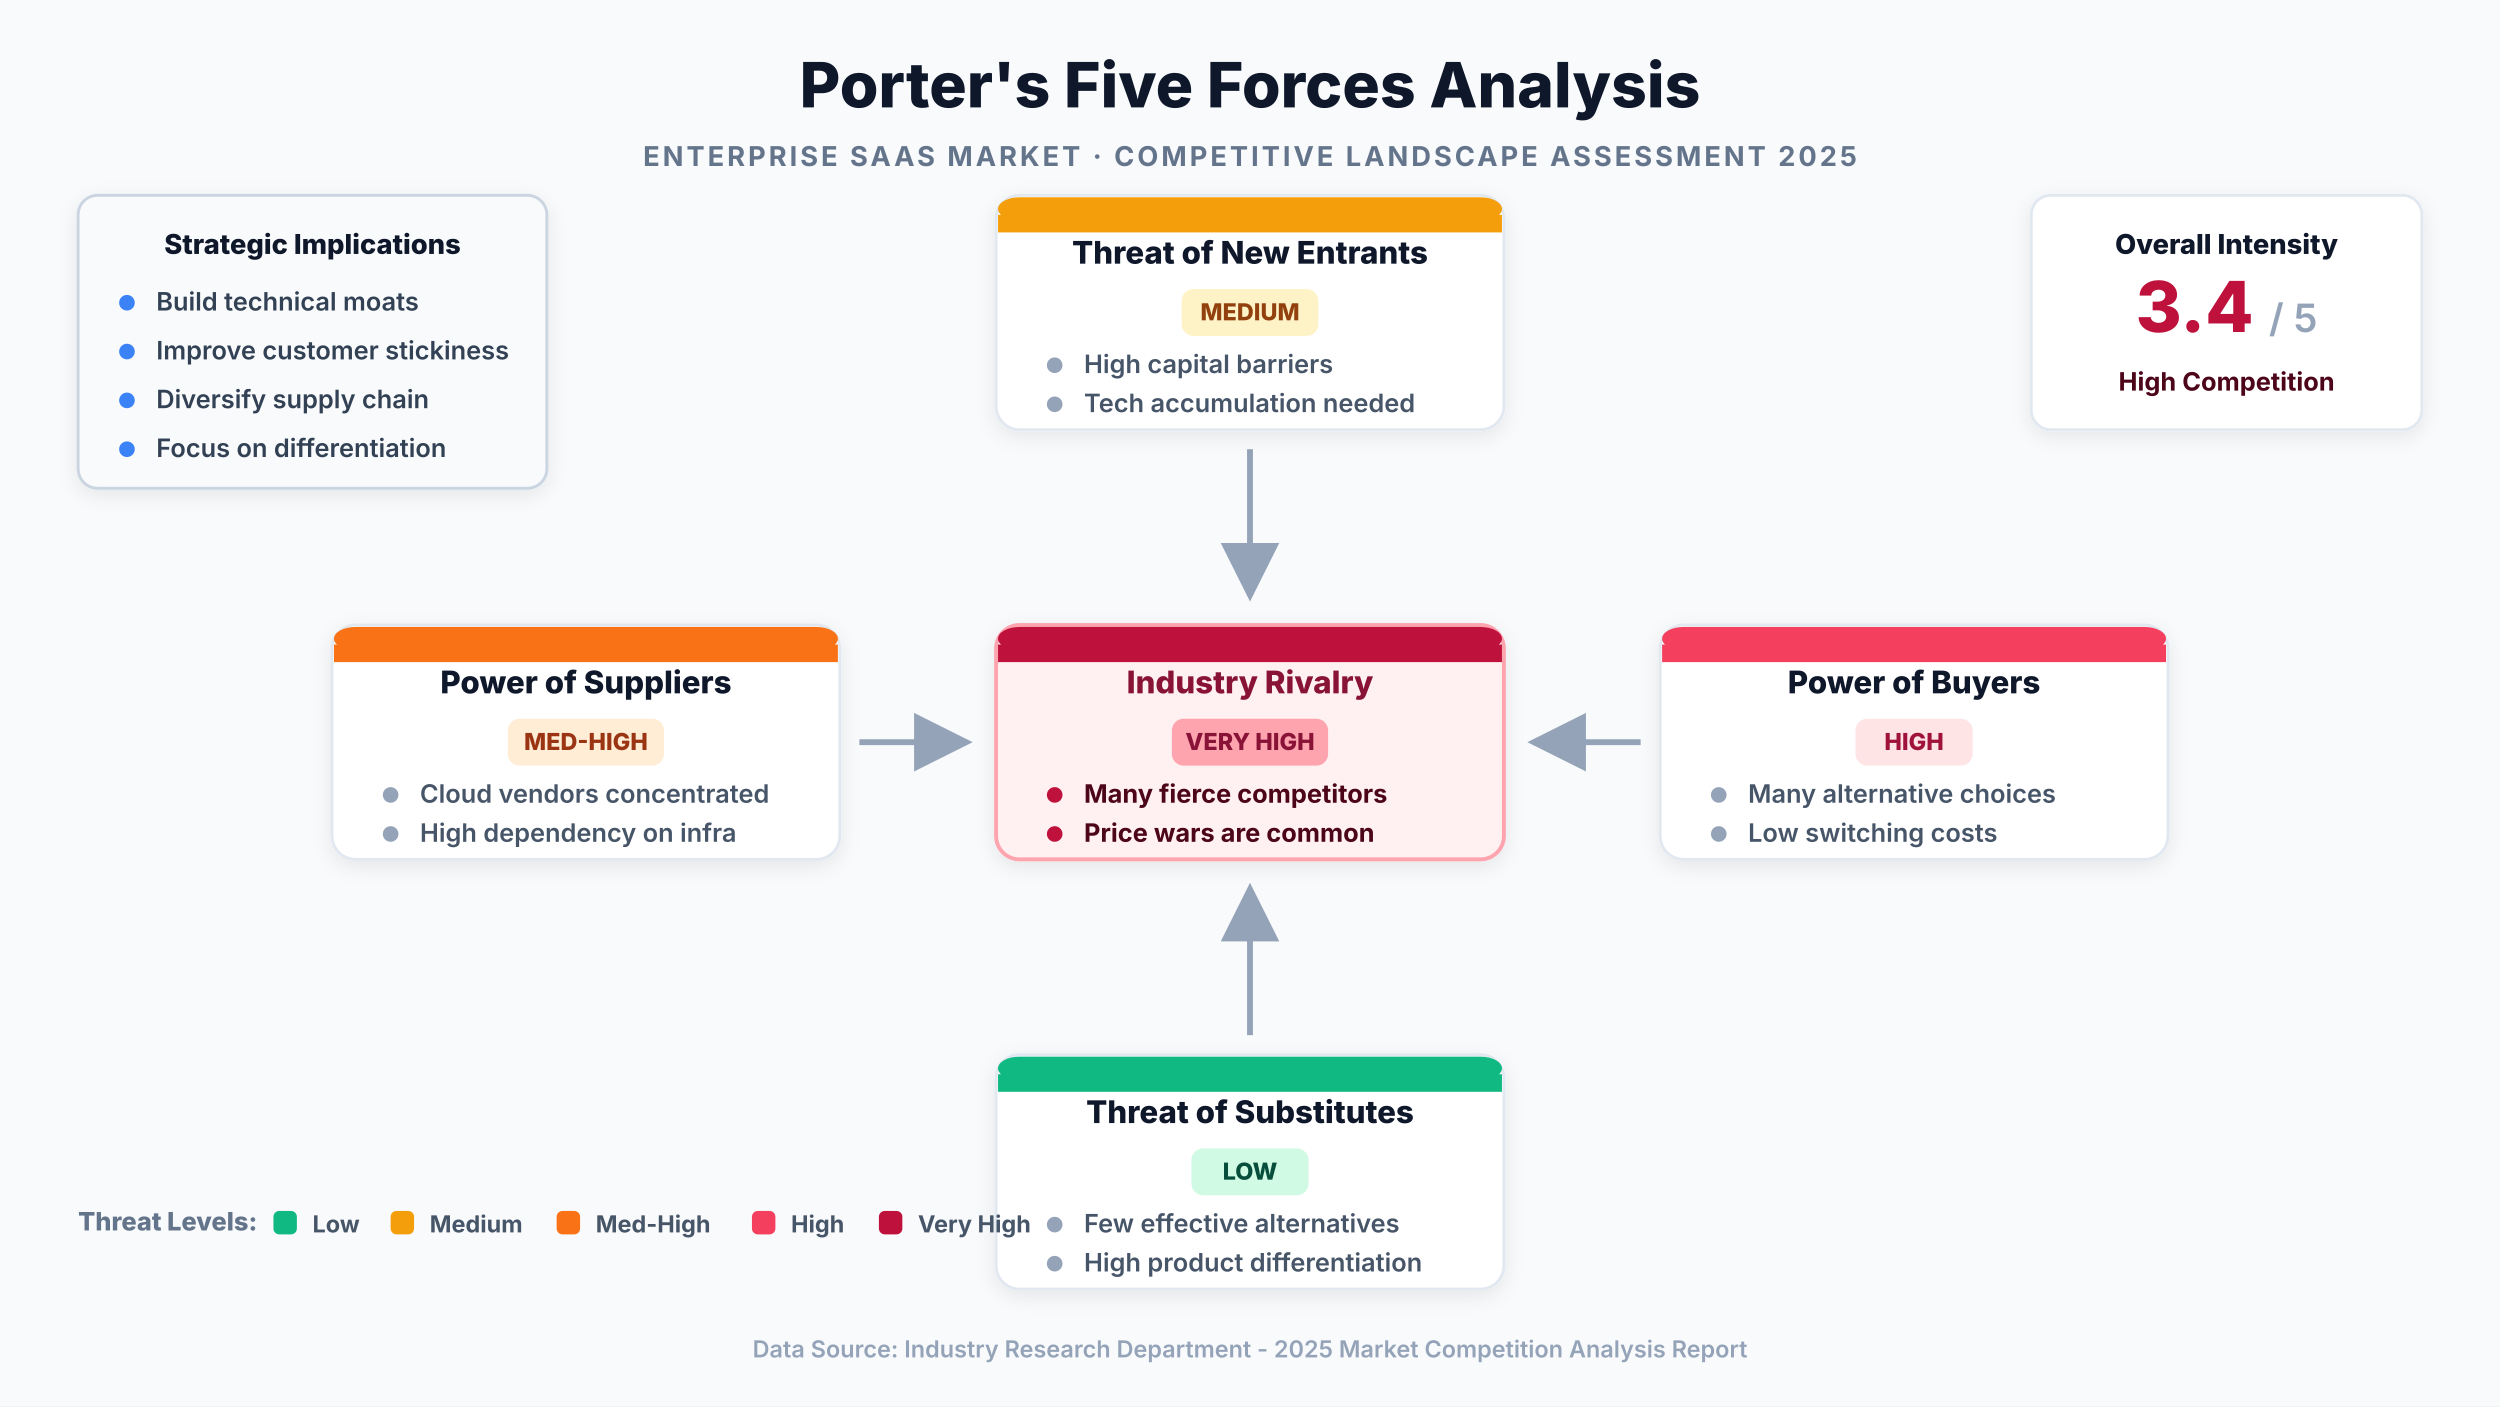
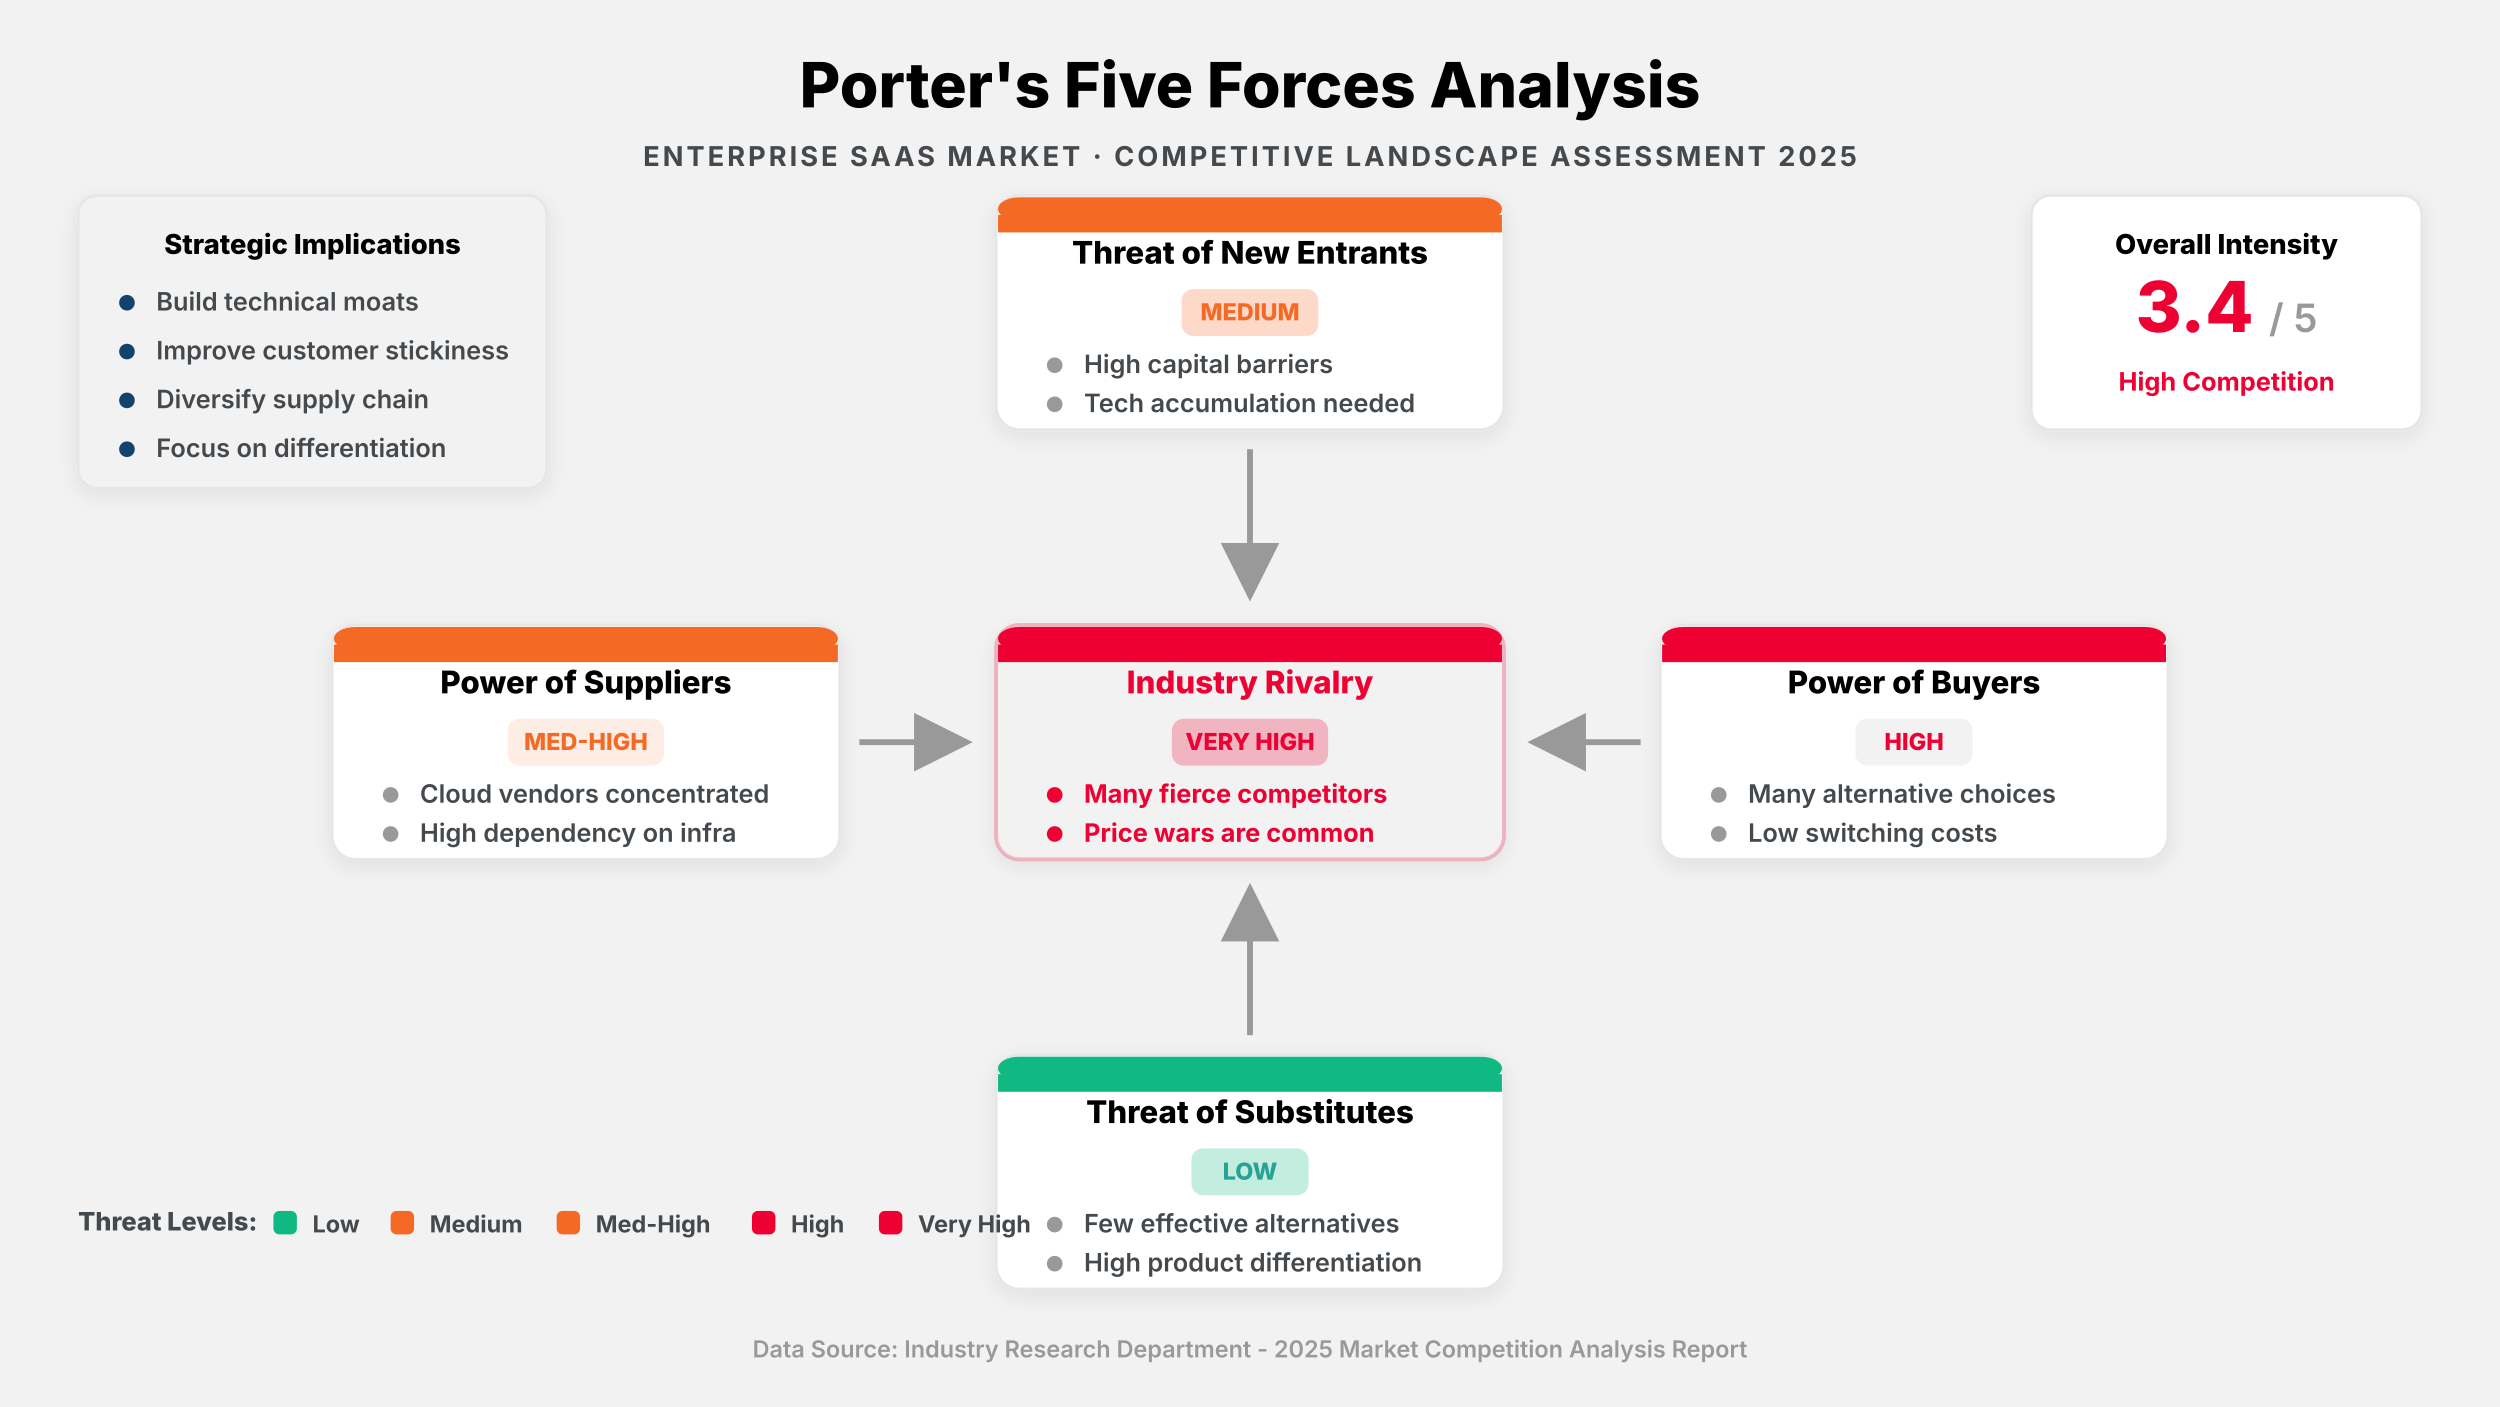
<svg xmlns="http://www.w3.org/2000/svg" viewBox="0 0 1280 720" width="1280" height="720">
  <defs>
    <filter id="cardShadow" x="-15%" y="-15%" width="130%" height="130%">
      <feGaussianBlur in="SourceAlpha" stdDeviation="5" />
      <feOffset dx="0" dy="3" result="offsetblur" />
      <feFlood flood-color="#0F172A" flood-opacity="0.08" result="shadowColor" />
      <feComposite in="shadowColor" in2="offsetblur" operator="in" result="shadow" />
      <feMerge>
        <feMergeNode in="shadow" />
        <feMergeNode in="SourceGraphic" />
      </feMerge>
    </filter>
    <marker id="arrow" markerWidth="10" markerHeight="10" refX="9" refY="5" orient="auto">
-       <path d="M 0 0 L 10 5 L 0 10 z" fill="#94A3B8" />
+       <path d="M 0 0 L 10 5 L 0 10 z" fill="#999999" />
    </marker>
  </defs>
-   <rect width="1280" height="720" fill="#F8FAFC" />
-   <text x="640" y="55" font-family="-apple-system, BlinkMacSystemFont, 'Segoe UI', sans-serif" font-size="32" font-weight="800" fill="#0F172A" text-anchor="middle">Porter's Five Forces Analysis</text>
-   <text x="640" y="85" font-family="-apple-system, BlinkMacSystemFont, 'Segoe UI', sans-serif" font-size="14" font-weight="700" fill="#64748B" letter-spacing="1.5" text-anchor="middle">ENTERPRISE SAAS MARKET · COMPETITIVE LANDSCAPE ASSESSMENT 2025</text>
-   <g stroke="#94A3B8" stroke-width="3">
+   <rect width="1280" height="720" fill="#F2F2F2" />
+   <text x="640" y="55" font-family="-apple-system, BlinkMacSystemFont, 'Segoe UI', sans-serif" font-size="32" font-weight="800" fill="#000000" text-anchor="middle">Porter's Five Forces Analysis</text>
+   <text x="640" y="85" font-family="-apple-system, BlinkMacSystemFont, 'Segoe UI', sans-serif" font-size="14" font-weight="700" fill="#44494D" letter-spacing="1.5" text-anchor="middle">ENTERPRISE SAAS MARKET · COMPETITIVE LANDSCAPE ASSESSMENT 2025</text>
+   <g stroke="#999999" stroke-width="3">
    <line x1="640" y1="230" x2="640" y2="305" marker-end="url(#arrow)" />
    <line x1="640" y1="530" x2="640" y2="455" marker-end="url(#arrow)" />
    <line x1="440" y1="380" x2="495" y2="380" marker-end="url(#arrow)" />
    <line x1="840" y1="380" x2="785" y2="380" marker-end="url(#arrow)" />
  </g>
  <g transform="translate(640, 380)">
-     <rect x="-130" y="-60" width="260" height="120" rx="12" fill="#FFF1F2" stroke="#FDA4AF" stroke-width="2" filter="url(#cardShadow)" />
+     <rect x="-130" y="-60" width="260" height="120" rx="12" fill="#F2F2F2" stroke="#EE0033" stroke-width="2" filter="url(#cardShadow)" stroke-opacity="0.25" />
    <g>
-       <rect x="-129" y="-59" width="258" height="12" rx="11" fill="#BE123C" />
-       <rect x="-129" y="-50" width="258" height="9" fill="#BE123C" />
+       <rect x="-129" y="-59" width="258" height="12" rx="11" fill="#EE0033" />
+       <rect x="-129" y="-50" width="258" height="9" fill="#EE0033" />
    </g>
-     <text x="0" y="-25" font-family="-apple-system, BlinkMacSystemFont, 'Segoe UI', sans-serif" font-size="16" font-weight="800" fill="#881337" text-anchor="middle">Industry Rivalry</text>
-     <rect x="-40" y="-12" width="80" height="24" rx="6" fill="#FDA4AF" />
-     <text x="0" y="4" font-family="-apple-system, BlinkMacSystemFont, 'Segoe UI', sans-serif" font-size="12" font-weight="800" fill="#881337" text-anchor="middle">VERY HIGH</text>
-     <circle cx="-100" cy="27" r="4" fill="#BE123C" />
-     <text x="-85" y="31" font-family="-apple-system, BlinkMacSystemFont, 'Segoe UI', sans-serif" font-size="13" font-weight="700" fill="#4C0519">Many fierce competitors</text>
-     <circle cx="-100" cy="47" r="4" fill="#BE123C" />
-     <text x="-85" y="51" font-family="-apple-system, BlinkMacSystemFont, 'Segoe UI', sans-serif" font-size="13" font-weight="700" fill="#4C0519">Price wars are common</text>
+     <text x="0" y="-25" font-family="-apple-system, BlinkMacSystemFont, 'Segoe UI', sans-serif" font-size="16" font-weight="800" fill="#EE0033" text-anchor="middle">Industry Rivalry</text>
+     <rect x="-40" y="-12" width="80" height="24" rx="6" fill="#EE0033" fill-opacity="0.25" />
+     <text x="0" y="4" font-family="-apple-system, BlinkMacSystemFont, 'Segoe UI', sans-serif" font-size="12" font-weight="800" fill="#EE0033" text-anchor="middle">VERY HIGH</text>
+     <circle cx="-100" cy="27" r="4" fill="#EE0033" />
+     <text x="-85" y="31" font-family="-apple-system, BlinkMacSystemFont, 'Segoe UI', sans-serif" font-size="13" font-weight="700" fill="#EE0033">Many fierce competitors</text>
+     <circle cx="-100" cy="47" r="4" fill="#EE0033" />
+     <text x="-85" y="51" font-family="-apple-system, BlinkMacSystemFont, 'Segoe UI', sans-serif" font-size="13" font-weight="700" fill="#EE0033">Price wars are common</text>
  </g>
  <g transform="translate(640, 160)">
-     <rect x="-130" y="-60" width="260" height="120" rx="12" fill="#FFFFFF" stroke="#E2E8F0" stroke-width="1.5" filter="url(#cardShadow)" />
+     <rect x="-130" y="-60" width="260" height="120" rx="12" fill="#FFFFFF" stroke="#E6E6E6" stroke-width="1.5" filter="url(#cardShadow)" />
    <g>
-       <rect x="-129" y="-59" width="258" height="12" rx="11" fill="#F59E0B" />
-       <rect x="-129" y="-50" width="258" height="9" fill="#F59E0B" />
+       <rect x="-129" y="-59" width="258" height="12" rx="11" fill="#F46A25" />
+       <rect x="-129" y="-50" width="258" height="9" fill="#F46A25" />
    </g>
-     <text x="0" y="-25" font-family="-apple-system, BlinkMacSystemFont, 'Segoe UI', sans-serif" font-size="16" font-weight="800" fill="#0F172A" text-anchor="middle">Threat of New Entrants</text>
-     <rect x="-35" y="-12" width="70" height="24" rx="6" fill="#FEF3C7" />
-     <text x="0" y="4" font-family="-apple-system, BlinkMacSystemFont, 'Segoe UI', sans-serif" font-size="12" font-weight="800" fill="#92400E" text-anchor="middle">MEDIUM</text>
-     <circle cx="-100" cy="27" r="4" fill="#94A3B8" />
-     <text x="-85" y="31" font-family="-apple-system, BlinkMacSystemFont, 'Segoe UI', sans-serif" font-size="13" font-weight="600" fill="#475569">High capital barriers</text>
-     <circle cx="-100" cy="47" r="4" fill="#94A3B8" />
-     <text x="-85" y="51" font-family="-apple-system, BlinkMacSystemFont, 'Segoe UI', sans-serif" font-size="13" font-weight="600" fill="#475569">Tech accumulation needed</text>
+     <text x="0" y="-25" font-family="-apple-system, BlinkMacSystemFont, 'Segoe UI', sans-serif" font-size="16" font-weight="800" fill="#000000" text-anchor="middle">Threat of New Entrants</text>
+     <rect x="-35" y="-12" width="70" height="24" rx="6" fill="#F46A25" fill-opacity="0.25" />
+     <text x="0" y="4" font-family="-apple-system, BlinkMacSystemFont, 'Segoe UI', sans-serif" font-size="12" font-weight="800" fill="#F46A25" text-anchor="middle">MEDIUM</text>
+     <circle cx="-100" cy="27" r="4" fill="#999999" />
+     <text x="-85" y="31" font-family="-apple-system, BlinkMacSystemFont, 'Segoe UI', sans-serif" font-size="13" font-weight="600" fill="#44494D">High capital barriers</text>
+     <circle cx="-100" cy="47" r="4" fill="#999999" />
+     <text x="-85" y="51" font-family="-apple-system, BlinkMacSystemFont, 'Segoe UI', sans-serif" font-size="13" font-weight="600" fill="#44494D">Tech accumulation needed</text>
  </g>
-   <g transform="translate(640, 600)">
-     <rect x="-130" y="-60" width="260" height="120" rx="12" fill="#FFFFFF" stroke="#E2E8F0" stroke-width="1.5" filter="url(#cardShadow)" />
+   <g transform="translate(640, 600)" data-viettel-blue-scope="chart">
+     <rect x="-130" y="-60" width="260" height="120" rx="12" fill="#FFFFFF" stroke="#E6E6E6" stroke-width="1.5" filter="url(#cardShadow)" />
    <g>
      <rect x="-129" y="-59" width="258" height="12" rx="11" fill="#10B981" />
      <rect x="-129" y="-50" width="258" height="9" fill="#10B981" />
    </g>
-     <text x="0" y="-25" font-family="-apple-system, BlinkMacSystemFont, 'Segoe UI', sans-serif" font-size="16" font-weight="800" fill="#0F172A" text-anchor="middle">Threat of Substitutes</text>
-     <rect x="-30" y="-12" width="60" height="24" rx="6" fill="#D1FAE5" />
-     <text x="0" y="4" font-family="-apple-system, BlinkMacSystemFont, 'Segoe UI', sans-serif" font-size="12" font-weight="800" fill="#064E3B" text-anchor="middle">LOW</text>
-     <circle cx="-100" cy="27" r="4" fill="#94A3B8" />
-     <text x="-85" y="31" font-family="-apple-system, BlinkMacSystemFont, 'Segoe UI', sans-serif" font-size="13" font-weight="600" fill="#475569">Few effective alternatives</text>
-     <circle cx="-100" cy="47" r="4" fill="#94A3B8" />
-     <text x="-85" y="51" font-family="-apple-system, BlinkMacSystemFont, 'Segoe UI', sans-serif" font-size="13" font-weight="600" fill="#475569">High product differentiation</text>
+     <text x="0" y="-25" font-family="-apple-system, BlinkMacSystemFont, 'Segoe UI', sans-serif" font-size="16" font-weight="800" fill="#000000" text-anchor="middle">Threat of Substitutes</text>
+     <rect x="-30" y="-12" width="60" height="24" rx="6" fill="#10B981" fill-opacity="0.25" />
+     <text x="0" y="4" font-family="-apple-system, BlinkMacSystemFont, 'Segoe UI', sans-serif" font-size="12" font-weight="800" fill="#28A197" text-anchor="middle">LOW</text>
+     <circle cx="-100" cy="27" r="4" fill="#999999" />
+     <text x="-85" y="31" font-family="-apple-system, BlinkMacSystemFont, 'Segoe UI', sans-serif" font-size="13" font-weight="600" fill="#44494D">Few effective alternatives</text>
+     <circle cx="-100" cy="47" r="4" fill="#999999" />
+     <text x="-85" y="51" font-family="-apple-system, BlinkMacSystemFont, 'Segoe UI', sans-serif" font-size="13" font-weight="600" fill="#44494D">High product differentiation</text>
  </g>
  <g transform="translate(300, 380)">
-     <rect x="-130" y="-60" width="260" height="120" rx="12" fill="#FFFFFF" stroke="#E2E8F0" stroke-width="1.5" filter="url(#cardShadow)" />
+     <rect x="-130" y="-60" width="260" height="120" rx="12" fill="#FFFFFF" stroke="#E6E6E6" stroke-width="1.5" filter="url(#cardShadow)" />
    <g>
-       <rect x="-129" y="-59" width="258" height="12" rx="11" fill="#F97316" />
-       <rect x="-129" y="-50" width="258" height="9" fill="#F97316" />
+       <rect x="-129" y="-59" width="258" height="12" rx="11" fill="#F46A25" />
+       <rect x="-129" y="-50" width="258" height="9" fill="#F46A25" />
    </g>
-     <text x="0" y="-25" font-family="-apple-system, BlinkMacSystemFont, 'Segoe UI', sans-serif" font-size="16" font-weight="800" fill="#0F172A" text-anchor="middle">Power of Suppliers</text>
-     <rect x="-40" y="-12" width="80" height="24" rx="6" fill="#FFEDD5" />
-     <text x="0" y="4" font-family="-apple-system, BlinkMacSystemFont, 'Segoe UI', sans-serif" font-size="12" font-weight="800" fill="#9A3412" text-anchor="middle">MED-HIGH</text>
-     <circle cx="-100" cy="27" r="4" fill="#94A3B8" />
-     <text x="-85" y="31" font-family="-apple-system, BlinkMacSystemFont, 'Segoe UI', sans-serif" font-size="13" font-weight="600" fill="#475569">Cloud vendors concentrated</text>
-     <circle cx="-100" cy="47" r="4" fill="#94A3B8" />
-     <text x="-85" y="51" font-family="-apple-system, BlinkMacSystemFont, 'Segoe UI', sans-serif" font-size="13" font-weight="600" fill="#475569">High dependency on infra</text>
+     <text x="0" y="-25" font-family="-apple-system, BlinkMacSystemFont, 'Segoe UI', sans-serif" font-size="16" font-weight="800" fill="#000000" text-anchor="middle">Power of Suppliers</text>
+     <rect x="-40" y="-12" width="80" height="24" rx="6" fill="#F46A25" fill-opacity="0.12" />
+     <text x="0" y="4" font-family="-apple-system, BlinkMacSystemFont, 'Segoe UI', sans-serif" font-size="12" font-weight="800" fill="#F46A25" text-anchor="middle">MED-HIGH</text>
+     <circle cx="-100" cy="27" r="4" fill="#999999" />
+     <text x="-85" y="31" font-family="-apple-system, BlinkMacSystemFont, 'Segoe UI', sans-serif" font-size="13" font-weight="600" fill="#44494D">Cloud vendors concentrated</text>
+     <circle cx="-100" cy="47" r="4" fill="#999999" />
+     <text x="-85" y="51" font-family="-apple-system, BlinkMacSystemFont, 'Segoe UI', sans-serif" font-size="13" font-weight="600" fill="#44494D">High dependency on infra</text>
  </g>
  <g transform="translate(980, 380)">
-     <rect x="-130" y="-60" width="260" height="120" rx="12" fill="#FFFFFF" stroke="#E2E8F0" stroke-width="1.5" filter="url(#cardShadow)" />
+     <rect x="-130" y="-60" width="260" height="120" rx="12" fill="#FFFFFF" stroke="#E6E6E6" stroke-width="1.5" filter="url(#cardShadow)" />
    <g>
-       <rect x="-129" y="-59" width="258" height="12" rx="11" fill="#F43F5E" />
-       <rect x="-129" y="-50" width="258" height="9" fill="#F43F5E" />
+       <rect x="-129" y="-59" width="258" height="12" rx="11" fill="#EE0033" />
+       <rect x="-129" y="-50" width="258" height="9" fill="#EE0033" />
    </g>
-     <text x="0" y="-25" font-family="-apple-system, BlinkMacSystemFont, 'Segoe UI', sans-serif" font-size="16" font-weight="800" fill="#0F172A" text-anchor="middle">Power of Buyers</text>
-     <rect x="-30" y="-12" width="60" height="24" rx="6" fill="#FFE4E6" />
-     <text x="0" y="4" font-family="-apple-system, BlinkMacSystemFont, 'Segoe UI', sans-serif" font-size="12" font-weight="800" fill="#9F1239" text-anchor="middle">HIGH</text>
-     <circle cx="-100" cy="27" r="4" fill="#94A3B8" />
-     <text x="-85" y="31" font-family="-apple-system, BlinkMacSystemFont, 'Segoe UI', sans-serif" font-size="13" font-weight="600" fill="#475569">Many alternative choices</text>
-     <circle cx="-100" cy="47" r="4" fill="#94A3B8" />
-     <text x="-85" y="51" font-family="-apple-system, BlinkMacSystemFont, 'Segoe UI', sans-serif" font-size="13" font-weight="600" fill="#475569">Low switching costs</text>
+     <text x="0" y="-25" font-family="-apple-system, BlinkMacSystemFont, 'Segoe UI', sans-serif" font-size="16" font-weight="800" fill="#000000" text-anchor="middle">Power of Buyers</text>
+     <rect x="-30" y="-12" width="60" height="24" rx="6" fill="#F2F2F2" />
+     <text x="0" y="4" font-family="-apple-system, BlinkMacSystemFont, 'Segoe UI', sans-serif" font-size="12" font-weight="800" fill="#EE0033" text-anchor="middle">HIGH</text>
+     <circle cx="-100" cy="27" r="4" fill="#999999" />
+     <text x="-85" y="31" font-family="-apple-system, BlinkMacSystemFont, 'Segoe UI', sans-serif" font-size="13" font-weight="600" fill="#44494D">Many alternative choices</text>
+     <circle cx="-100" cy="47" r="4" fill="#999999" />
+     <text x="-85" y="51" font-family="-apple-system, BlinkMacSystemFont, 'Segoe UI', sans-serif" font-size="13" font-weight="600" fill="#44494D">Low switching costs</text>
  </g>
-   <rect x="1040" y="100" width="200" height="120" rx="10" fill="#FFFFFF" stroke="#E2E8F0" stroke-width="1.5" filter="url(#cardShadow)" />
-   <text x="1140" y="130" font-family="-apple-system, BlinkMacSystemFont, 'Segoe UI', sans-serif" font-size="14" font-weight="800" fill="#0F172A" text-anchor="middle">Overall Intensity</text>
-   <text x="1140" y="170" font-family="-apple-system, BlinkMacSystemFont, 'Segoe UI', sans-serif" font-size="36" font-weight="800" fill="#BE123C" text-anchor="middle">3.4 <tspan font-size="20" font-weight="600" fill="#94A3B8">/ 5</tspan>
+   <rect x="1040" y="100" width="200" height="120" rx="10" fill="#FFFFFF" stroke="#E6E6E6" stroke-width="1.5" filter="url(#cardShadow)" />
+   <text x="1140" y="130" font-family="-apple-system, BlinkMacSystemFont, 'Segoe UI', sans-serif" font-size="14" font-weight="800" fill="#000000" text-anchor="middle">Overall Intensity</text>
+   <text x="1140" y="170" font-family="-apple-system, BlinkMacSystemFont, 'Segoe UI', sans-serif" font-size="36" font-weight="800" fill="#EE0033" text-anchor="middle">3.4 <tspan font-size="20" font-weight="600" fill="#999999">/ 5</tspan>
  </text>
-   <text x="1140" y="200" font-family="-apple-system, BlinkMacSystemFont, 'Segoe UI', sans-serif" font-size="13" font-weight="700" fill="#4C0519" text-anchor="middle">High Competition</text>
-   <rect x="40" y="100" width="240" height="150" rx="10" fill="#F8FAFC" stroke="#CBD5E1" stroke-width="1.5" filter="url(#cardShadow)" />
-   <text x="160" y="130" font-family="-apple-system, BlinkMacSystemFont, 'Segoe UI', sans-serif" font-size="14" font-weight="800" fill="#0F172A" text-anchor="middle">Strategic Implications</text>
-   <circle cx="65" cy="155" r="4" fill="#3B82F6" />
-   <text x="80" y="159" font-family="-apple-system, BlinkMacSystemFont, 'Segoe UI', sans-serif" font-size="13" font-weight="600" fill="#334155">Build technical moats</text>
-   <circle cx="65" cy="180" r="4" fill="#3B82F6" />
-   <text x="80" y="184" font-family="-apple-system, BlinkMacSystemFont, 'Segoe UI', sans-serif" font-size="13" font-weight="600" fill="#334155">Improve customer stickiness</text>
-   <circle cx="65" cy="205" r="4" fill="#3B82F6" />
-   <text x="80" y="209" font-family="-apple-system, BlinkMacSystemFont, 'Segoe UI', sans-serif" font-size="13" font-weight="600" fill="#334155">Diversify supply chain</text>
-   <circle cx="65" cy="230" r="4" fill="#3B82F6" />
-   <text x="80" y="234" font-family="-apple-system, BlinkMacSystemFont, 'Segoe UI', sans-serif" font-size="13" font-weight="600" fill="#334155">Focus on differentiation</text>
-   <g transform="translate(40, 630)">
-     <text x="0" y="0" font-family="-apple-system, BlinkMacSystemFont, 'Segoe UI', sans-serif" font-size="13" font-weight="800" fill="#64748B">Threat Levels:</text>
+   <text x="1140" y="200" font-family="-apple-system, BlinkMacSystemFont, 'Segoe UI', sans-serif" font-size="13" font-weight="700" fill="#EE0033" text-anchor="middle">High Competition</text>
+   <rect x="40" y="100" width="240" height="150" rx="10" fill="#F2F2F2" stroke="#E6E6E6" stroke-width="1.5" filter="url(#cardShadow)" />
+   <text x="160" y="130" font-family="-apple-system, BlinkMacSystemFont, 'Segoe UI', sans-serif" font-size="14" font-weight="800" fill="#000000" text-anchor="middle">Strategic Implications</text>
+   <circle cx="65" cy="155" r="4" fill="#12436D" data-viettel-blue-scope="chart" />
+   <text x="80" y="159" font-family="-apple-system, BlinkMacSystemFont, 'Segoe UI', sans-serif" font-size="13" font-weight="600" fill="#44494D">Build technical moats</text>
+   <circle cx="65" cy="180" r="4" fill="#12436D" data-viettel-blue-scope="chart" />
+   <text x="80" y="184" font-family="-apple-system, BlinkMacSystemFont, 'Segoe UI', sans-serif" font-size="13" font-weight="600" fill="#44494D">Improve customer stickiness</text>
+   <circle cx="65" cy="205" r="4" fill="#12436D" data-viettel-blue-scope="chart" />
+   <text x="80" y="209" font-family="-apple-system, BlinkMacSystemFont, 'Segoe UI', sans-serif" font-size="13" font-weight="600" fill="#44494D">Diversify supply chain</text>
+   <circle cx="65" cy="230" r="4" fill="#12436D" data-viettel-blue-scope="chart" />
+   <text x="80" y="234" font-family="-apple-system, BlinkMacSystemFont, 'Segoe UI', sans-serif" font-size="13" font-weight="600" fill="#44494D">Focus on differentiation</text>
+   <g transform="translate(40, 630)" data-viettel-blue-scope="chart">
+     <text x="0" y="0" font-family="-apple-system, BlinkMacSystemFont, 'Segoe UI', sans-serif" font-size="13" font-weight="800" fill="#44494D">Threat Levels:</text>
    <rect x="100" y="-10" width="12" height="12" rx="3" fill="#10B981" />
-     <text x="120" y="1" font-family="-apple-system, BlinkMacSystemFont, 'Segoe UI', sans-serif" font-size="12" font-weight="700" fill="#475569">Low</text>
-     <rect x="160" y="-10" width="12" height="12" rx="3" fill="#F59E0B" />
-     <text x="180" y="1" font-family="-apple-system, BlinkMacSystemFont, 'Segoe UI', sans-serif" font-size="12" font-weight="700" fill="#475569">Medium</text>
-     <rect x="245" y="-10" width="12" height="12" rx="3" fill="#F97316" />
-     <text x="265" y="1" font-family="-apple-system, BlinkMacSystemFont, 'Segoe UI', sans-serif" font-size="12" font-weight="700" fill="#475569">Med-High</text>
-     <rect x="345" y="-10" width="12" height="12" rx="3" fill="#F43F5E" />
-     <text x="365" y="1" font-family="-apple-system, BlinkMacSystemFont, 'Segoe UI', sans-serif" font-size="12" font-weight="700" fill="#475569">High</text>
-     <rect x="410" y="-10" width="12" height="12" rx="3" fill="#BE123C" />
-     <text x="430" y="1" font-family="-apple-system, BlinkMacSystemFont, 'Segoe UI', sans-serif" font-size="12" font-weight="700" fill="#475569">Very High</text>
+     <text x="120" y="1" font-family="-apple-system, BlinkMacSystemFont, 'Segoe UI', sans-serif" font-size="12" font-weight="700" fill="#44494D">Low</text>
+     <rect x="160" y="-10" width="12" height="12" rx="3" fill="#F46A25" />
+     <text x="180" y="1" font-family="-apple-system, BlinkMacSystemFont, 'Segoe UI', sans-serif" font-size="12" font-weight="700" fill="#44494D">Medium</text>
+     <rect x="245" y="-10" width="12" height="12" rx="3" fill="#F46A25" />
+     <text x="265" y="1" font-family="-apple-system, BlinkMacSystemFont, 'Segoe UI', sans-serif" font-size="12" font-weight="700" fill="#44494D">Med-High</text>
+     <rect x="345" y="-10" width="12" height="12" rx="3" fill="#EE0033" />
+     <text x="365" y="1" font-family="-apple-system, BlinkMacSystemFont, 'Segoe UI', sans-serif" font-size="12" font-weight="700" fill="#44494D">High</text>
+     <rect x="410" y="-10" width="12" height="12" rx="3" fill="#EE0033" />
+     <text x="430" y="1" font-family="-apple-system, BlinkMacSystemFont, 'Segoe UI', sans-serif" font-size="12" font-weight="700" fill="#44494D">Very High</text>
  </g>
-   <text x="640" y="695" font-family="-apple-system, BlinkMacSystemFont, 'Segoe UI', sans-serif" font-size="12" font-weight="600" fill="#94A3B8" text-anchor="middle">Data Source: Industry Research Department - 2025 Market Competition Analysis Report</text>
+   <text x="640" y="695" font-family="-apple-system, BlinkMacSystemFont, 'Segoe UI', sans-serif" font-size="12" font-weight="600" fill="#999999" text-anchor="middle">Data Source: Industry Research Department - 2025 Market Competition Analysis Report</text>
</svg>
